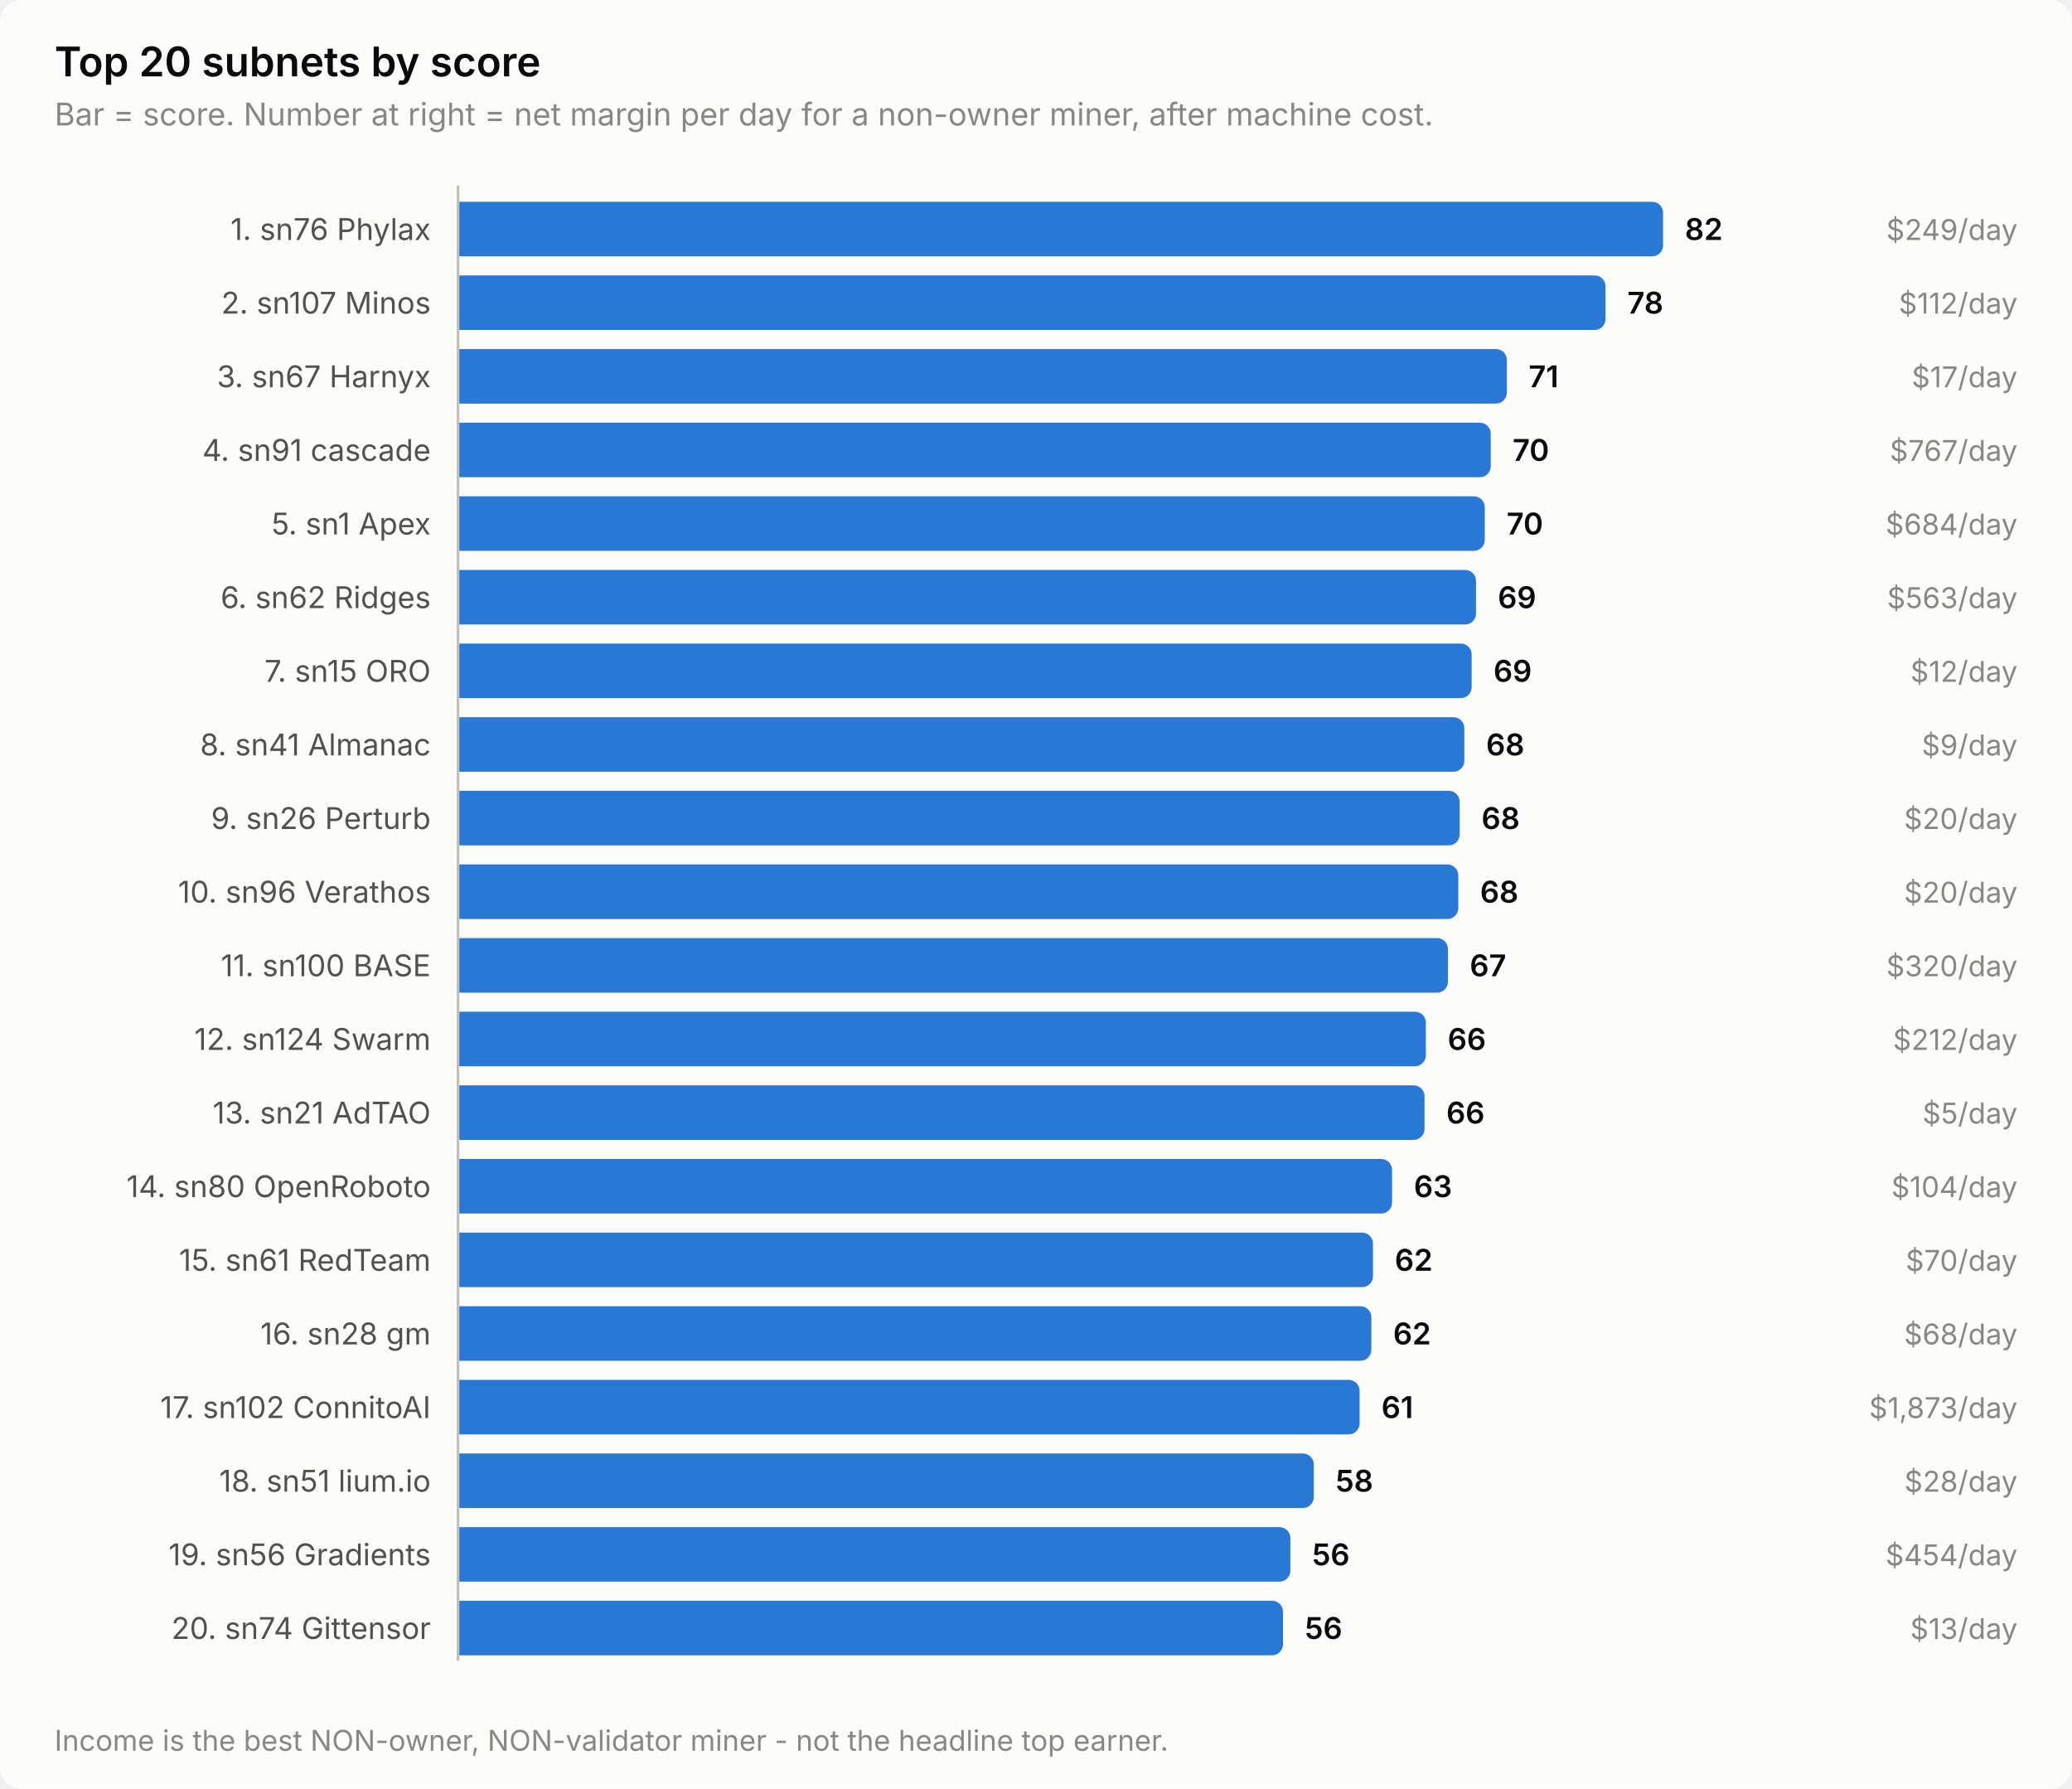
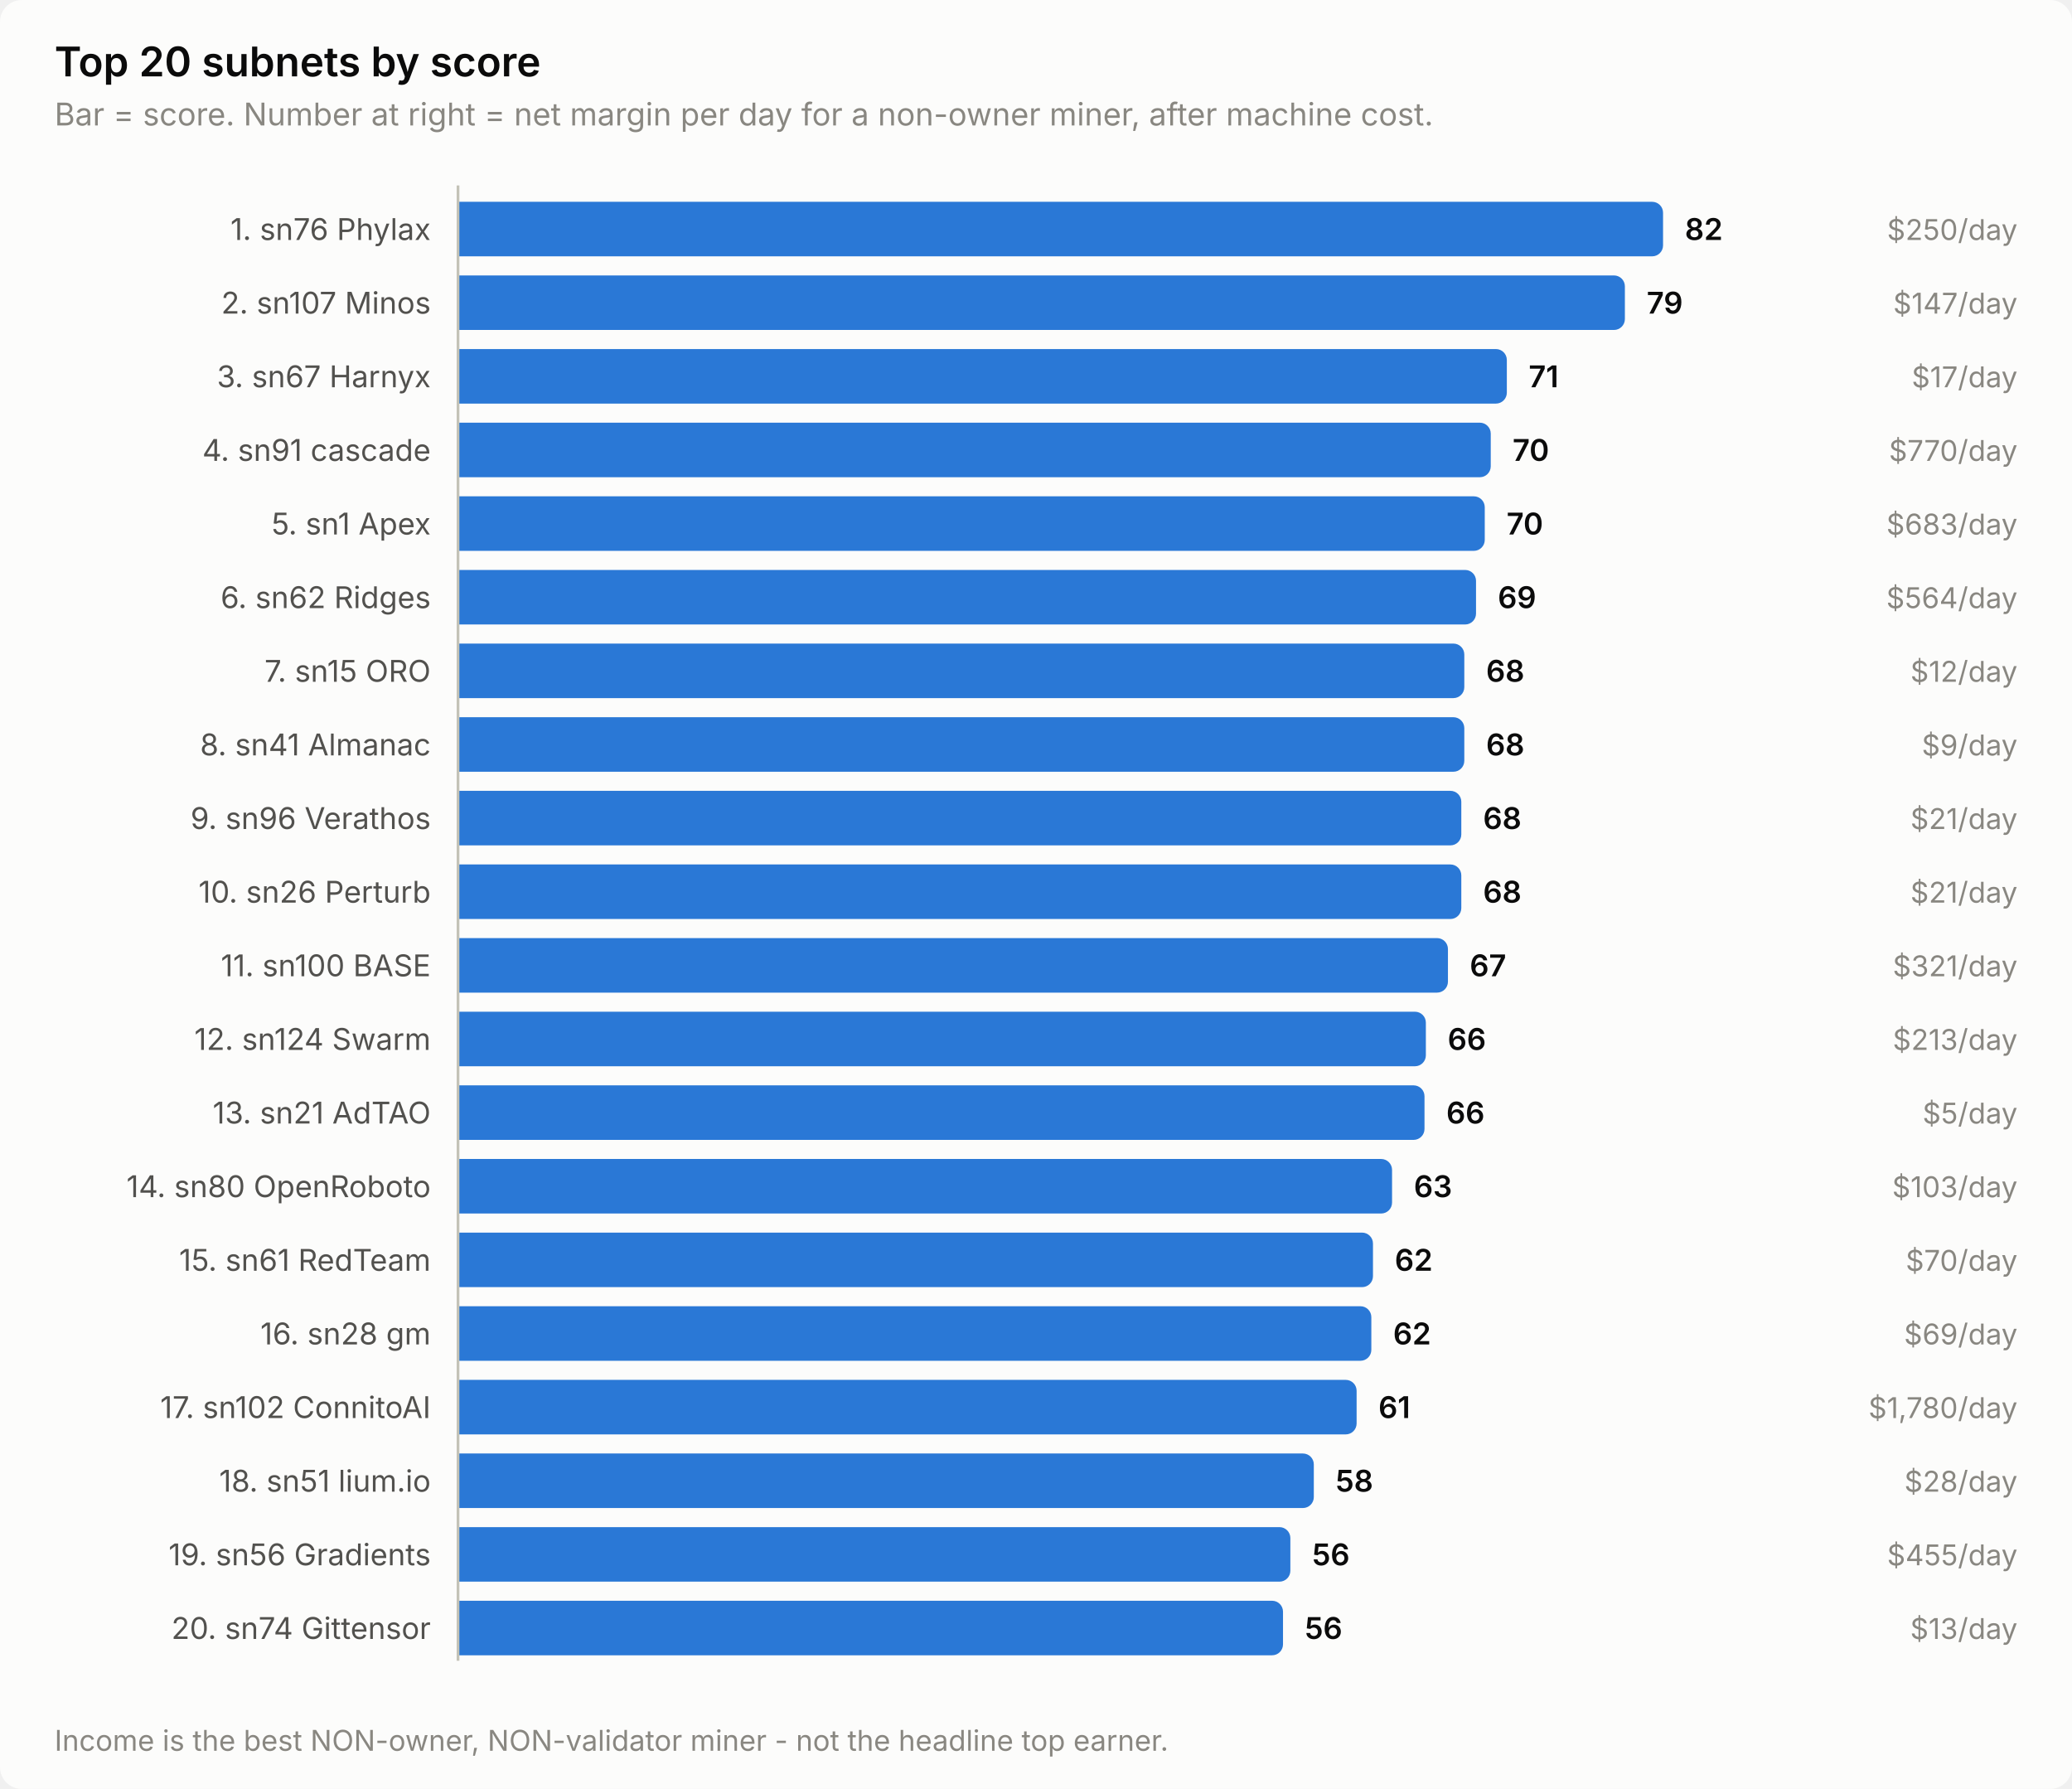
<svg xmlns="http://www.w3.org/2000/svg" width="760" height="656" viewBox="0 0 760 656" role="img" aria-label="Top 20 subnets by score">
  <style>
    text { font-family: system-ui, -apple-system, 'Segoe UI', sans-serif; }
    .t-title { font-size: 15px; font-weight: 600; }
    .t-sub { font-size: 11.5px; }
    .t-lab { font-size: 11px; }
    .t-val { font-size: 11px; font-weight: 600; font-variant-numeric: tabular-nums; }
    .t-tick { font-size: 10.5px; font-variant-numeric: tabular-nums; }

    .surface { fill: #fcfcfb; }
    .ink { fill: #0b0b0b; }
    .ink2 { fill: #52514e; }
    .muted { fill: #898781; }
    .grid { stroke: #e1e0d9; }
    .axis { stroke: #c3c2b7; }
    .accent { fill: #2a78d6; }
    .critical { fill: #d03b3b; }
    .deemph { fill: #d8d7d0; }

    @media (prefers-color-scheme: dark) {
      .surface { fill: #1a1a19; }
      .ink { fill: #ffffff; }
      .ink2 { fill: #c3c2b7; }
      .muted { fill: #898781; }
      .grid { stroke: #2c2c2a; }
      .axis { stroke: #383835; }
      .accent { fill: #3987e5; }
      .deemph { fill: #3a3a37; }
    }
</style>
  <rect class="surface" width="760" height="656" rx="8" />
  <text class="ink t-title" x="20" y="28">Top 20 subnets by score</text>
  <text class="muted t-sub" x="20" y="46">Bar = score. Number at right = net margin per day for a non-owner miner, after machine cost.</text>
  <text class="ink2 t-lab" x="158" y="88" text-anchor="end">1. sn76 Phylax</text>
  <path class="accent" d="M168.0,74.0 H606.0 a4.0,4.0 0 0 1 4.0,4.0 V90.0 a4.0,4.0 0 0 1 -4.0,4.0 H168.0 Z" />
  <text class="ink t-val" x="618.0" y="88">82</text>
-   <text class="muted t-tick" x="740" y="88" text-anchor="end">$249/day</text>
+   <text class="muted t-tick" x="740" y="88" text-anchor="end">$250/day</text>
  <text class="ink2 t-lab" x="158" y="115" text-anchor="end">2. sn107 Minos</text>
-   <path class="accent" d="M168.0,101.0 H584.9 a4.0,4.0 0 0 1 4.0,4.0 V117.0 a4.0,4.0 0 0 1 -4.0,4.0 H168.0 Z" />
-   <text class="ink t-val" x="596.9" y="115">78</text>
-   <text class="muted t-tick" x="740" y="115" text-anchor="end">$112/day</text>
+   <path class="accent" d="M168.0,101.0 H592.0 a4.0,4.0 0 0 1 4.0,4.0 V117.0 a4.0,4.0 0 0 1 -4.0,4.0 H168.0 Z" />
+   <text class="ink t-val" x="604.0" y="115">79</text>
+   <text class="muted t-tick" x="740" y="115" text-anchor="end">$147/day</text>
  <text class="ink2 t-lab" x="158" y="142" text-anchor="end">3. sn67 Harnyx</text>
  <path class="accent" d="M168.0,128.0 H548.7 a4.0,4.0 0 0 1 4.0,4.0 V144.0 a4.0,4.0 0 0 1 -4.0,4.0 H168.0 Z" />
  <text class="ink t-val" x="560.7" y="142">71</text>
  <text class="muted t-tick" x="740" y="142" text-anchor="end">$17/day</text>
  <text class="ink2 t-lab" x="158" y="169" text-anchor="end">4. sn91 cascade</text>
  <path class="accent" d="M168.0,155.0 H542.8 a4.0,4.0 0 0 1 4.0,4.0 V171.0 a4.0,4.0 0 0 1 -4.0,4.0 H168.0 Z" />
  <text class="ink t-val" x="554.8" y="169">70</text>
-   <text class="muted t-tick" x="740" y="169" text-anchor="end">$767/day</text>
+   <text class="muted t-tick" x="740" y="169" text-anchor="end">$770/day</text>
  <text class="ink2 t-lab" x="158" y="196" text-anchor="end">5. sn1 Apex</text>
  <path class="accent" d="M168.0,182.0 H540.6 a4.0,4.0 0 0 1 4.0,4.0 V198.0 a4.0,4.0 0 0 1 -4.0,4.0 H168.0 Z" />
  <text class="ink t-val" x="552.6" y="196">70</text>
-   <text class="muted t-tick" x="740" y="196" text-anchor="end">$684/day</text>
+   <text class="muted t-tick" x="740" y="196" text-anchor="end">$683/day</text>
  <text class="ink2 t-lab" x="158" y="223" text-anchor="end">6. sn62 Ridges</text>
  <path class="accent" d="M168.0,209.0 H537.4 a4.0,4.0 0 0 1 4.0,4.0 V225.0 a4.0,4.0 0 0 1 -4.0,4.0 H168.0 Z" />
  <text class="ink t-val" x="549.4" y="223">69</text>
-   <text class="muted t-tick" x="740" y="223" text-anchor="end">$563/day</text>
+   <text class="muted t-tick" x="740" y="223" text-anchor="end">$564/day</text>
  <text class="ink2 t-lab" x="158" y="250" text-anchor="end">7. sn15 ORO</text>
-   <path class="accent" d="M168.0,236.0 H535.8 a4.0,4.0 0 0 1 4.0,4.0 V252.0 a4.0,4.0 0 0 1 -4.0,4.0 H168.0 Z" />
-   <text class="ink t-val" x="547.8" y="250">69</text>
+   <path class="accent" d="M168.0,236.0 H533.1 a4.0,4.0 0 0 1 4.0,4.0 V252.0 a4.0,4.0 0 0 1 -4.0,4.0 H168.0 Z" />
+   <text class="ink t-val" x="545.1" y="250">68</text>
  <text class="muted t-tick" x="740" y="250" text-anchor="end">$12/day</text>
  <text class="ink2 t-lab" x="158" y="277" text-anchor="end">8. sn41 Almanac</text>
  <path class="accent" d="M168.0,263.0 H533.1 a4.0,4.0 0 0 1 4.0,4.0 V279.0 a4.0,4.0 0 0 1 -4.0,4.0 H168.0 Z" />
  <text class="ink t-val" x="545.1" y="277">68</text>
  <text class="muted t-tick" x="740" y="277" text-anchor="end">$9/day</text>
-   <text class="ink2 t-lab" x="158" y="304" text-anchor="end">9. sn26 Perturb</text>
-   <path class="accent" d="M168.0,290.0 H531.4 a4.0,4.0 0 0 1 4.0,4.0 V306.0 a4.0,4.0 0 0 1 -4.0,4.0 H168.0 Z" />
-   <text class="ink t-val" x="543.4" y="304">68</text>
-   <text class="muted t-tick" x="740" y="304" text-anchor="end">$20/day</text>
-   <text class="ink2 t-lab" x="158" y="331" text-anchor="end">10. sn96 Verathos</text>
-   <path class="accent" d="M168.0,317.0 H530.9 a4.0,4.0 0 0 1 4.0,4.0 V333.0 a4.0,4.0 0 0 1 -4.0,4.0 H168.0 Z" />
-   <text class="ink t-val" x="542.9" y="331">68</text>
-   <text class="muted t-tick" x="740" y="331" text-anchor="end">$20/day</text>
+   <text class="ink2 t-lab" x="158" y="304" text-anchor="end">9. sn96 Verathos</text>
+   <path class="accent" d="M168.0,290.0 H532.0 a4.0,4.0 0 0 1 4.0,4.0 V306.0 a4.0,4.0 0 0 1 -4.0,4.0 H168.0 Z" />
+   <text class="ink t-val" x="544.0" y="304">68</text>
+   <text class="muted t-tick" x="740" y="304" text-anchor="end">$21/day</text>
+   <text class="ink2 t-lab" x="158" y="331" text-anchor="end">10. sn26 Perturb</text>
+   <path class="accent" d="M168.0,317.0 H532.0 a4.0,4.0 0 0 1 4.0,4.0 V333.0 a4.0,4.0 0 0 1 -4.0,4.0 H168.0 Z" />
+   <text class="ink t-val" x="544.0" y="331">68</text>
+   <text class="muted t-tick" x="740" y="331" text-anchor="end">$21/day</text>
  <text class="ink2 t-lab" x="158" y="358" text-anchor="end">11. sn100 BASE</text>
  <path class="accent" d="M168.0,344.0 H527.1 a4.0,4.0 0 0 1 4.0,4.0 V360.0 a4.0,4.0 0 0 1 -4.0,4.0 H168.0 Z" />
  <text class="ink t-val" x="539.1" y="358">67</text>
-   <text class="muted t-tick" x="740" y="358" text-anchor="end">$320/day</text>
+   <text class="muted t-tick" x="740" y="358" text-anchor="end">$321/day</text>
  <text class="ink2 t-lab" x="158" y="385" text-anchor="end">12. sn124 Swarm</text>
  <path class="accent" d="M168.0,371.0 H519.0 a4.0,4.0 0 0 1 4.0,4.0 V387.0 a4.0,4.0 0 0 1 -4.0,4.0 H168.0 Z" />
  <text class="ink t-val" x="531.0" y="385">66</text>
-   <text class="muted t-tick" x="740" y="385" text-anchor="end">$212/day</text>
+   <text class="muted t-tick" x="740" y="385" text-anchor="end">$213/day</text>
  <text class="ink2 t-lab" x="158" y="412" text-anchor="end">13. sn21 AdTAO</text>
  <path class="accent" d="M168.0,398.0 H518.5 a4.0,4.0 0 0 1 4.0,4.0 V414.0 a4.0,4.0 0 0 1 -4.0,4.0 H168.0 Z" />
  <text class="ink t-val" x="530.5" y="412">66</text>
  <text class="muted t-tick" x="740" y="412" text-anchor="end">$5/day</text>
  <text class="ink2 t-lab" x="158" y="439" text-anchor="end">14. sn80 OpenRoboto</text>
  <path class="accent" d="M168.0,425.0 H506.6 a4.0,4.0 0 0 1 4.0,4.0 V441.0 a4.0,4.0 0 0 1 -4.0,4.0 H168.0 Z" />
  <text class="ink t-val" x="518.6" y="439">63</text>
-   <text class="muted t-tick" x="740" y="439" text-anchor="end">$104/day</text>
+   <text class="muted t-tick" x="740" y="439" text-anchor="end">$103/day</text>
  <text class="ink2 t-lab" x="158" y="466" text-anchor="end">15. sn61 RedTeam</text>
  <path class="accent" d="M168.0,452.0 H499.6 a4.0,4.0 0 0 1 4.0,4.0 V468.0 a4.0,4.0 0 0 1 -4.0,4.0 H168.0 Z" />
  <text class="ink t-val" x="511.6" y="466">62</text>
  <text class="muted t-tick" x="740" y="466" text-anchor="end">$70/day</text>
  <text class="ink2 t-lab" x="158" y="493" text-anchor="end">16. sn28 gm</text>
  <path class="accent" d="M168.0,479.0 H499.0 a4.0,4.0 0 0 1 4.0,4.0 V495.0 a4.0,4.0 0 0 1 -4.0,4.0 H168.0 Z" />
  <text class="ink t-val" x="511.0" y="493">62</text>
-   <text class="muted t-tick" x="740" y="493" text-anchor="end">$68/day</text>
+   <text class="muted t-tick" x="740" y="493" text-anchor="end">$69/day</text>
  <text class="ink2 t-lab" x="158" y="520" text-anchor="end">17. sn102 ConnitoAI</text>
-   <path class="accent" d="M168.0,506.0 H494.7 a4.0,4.0 0 0 1 4.0,4.0 V522.0 a4.0,4.0 0 0 1 -4.0,4.0 H168.0 Z" />
-   <text class="ink t-val" x="506.7" y="520">61</text>
-   <text class="muted t-tick" x="740" y="520" text-anchor="end">$1,873/day</text>
+   <path class="accent" d="M168.0,506.0 H493.6 a4.0,4.0 0 0 1 4.0,4.0 V522.0 a4.0,4.0 0 0 1 -4.0,4.0 H168.0 Z" />
+   <text class="ink t-val" x="505.6" y="520">61</text>
+   <text class="muted t-tick" x="740" y="520" text-anchor="end">$1,780/day</text>
  <text class="ink2 t-lab" x="158" y="547" text-anchor="end">18. sn51 lium.io</text>
  <path class="accent" d="M168.0,533.0 H477.9 a4.0,4.0 0 0 1 4.0,4.0 V549.0 a4.0,4.0 0 0 1 -4.0,4.0 H168.0 Z" />
  <text class="ink t-val" x="489.9" y="547">58</text>
  <text class="muted t-tick" x="740" y="547" text-anchor="end">$28/day</text>
  <text class="ink2 t-lab" x="158" y="574" text-anchor="end">19. sn56 Gradients</text>
  <path class="accent" d="M168.0,560.0 H469.3 a4.0,4.0 0 0 1 4.0,4.0 V576.0 a4.0,4.0 0 0 1 -4.0,4.0 H168.0 Z" />
  <text class="ink t-val" x="481.3" y="574">56</text>
-   <text class="muted t-tick" x="740" y="574" text-anchor="end">$454/day</text>
+   <text class="muted t-tick" x="740" y="574" text-anchor="end">$455/day</text>
  <text class="ink2 t-lab" x="158" y="601" text-anchor="end">20. sn74 Gittensor</text>
  <path class="accent" d="M168.0,587.0 H466.6 a4.0,4.0 0 0 1 4.0,4.0 V603.0 a4.0,4.0 0 0 1 -4.0,4.0 H168.0 Z" />
  <text class="ink t-val" x="478.6" y="601">56</text>
  <text class="muted t-tick" x="740" y="601" text-anchor="end">$13/day</text>
  <line class="axis" x1="168" y1="68" x2="168" y2="609" stroke-width="1" />
  <text class="muted t-tick" x="20" y="642">Income is the best NON-owner, NON-validator miner - not the headline top earner.</text>
</svg>
